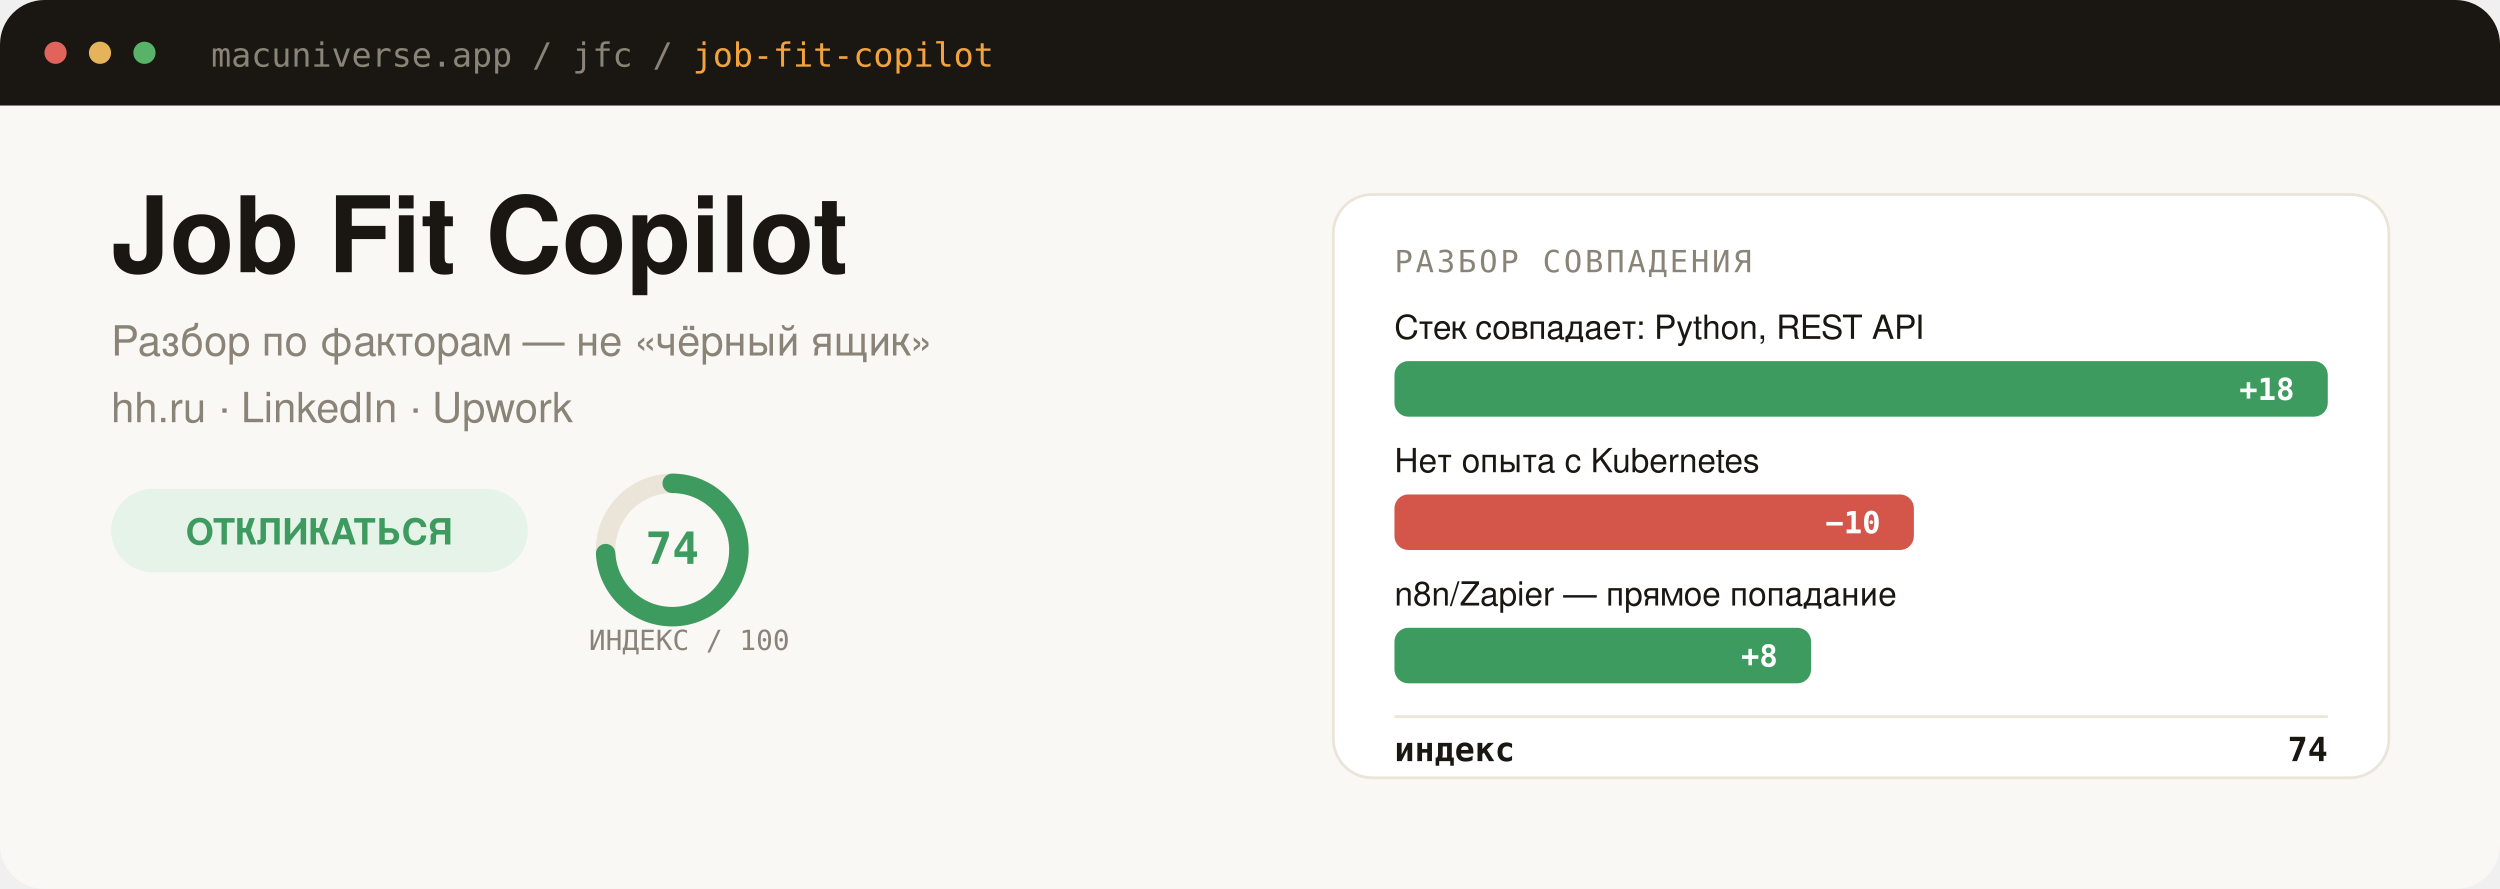
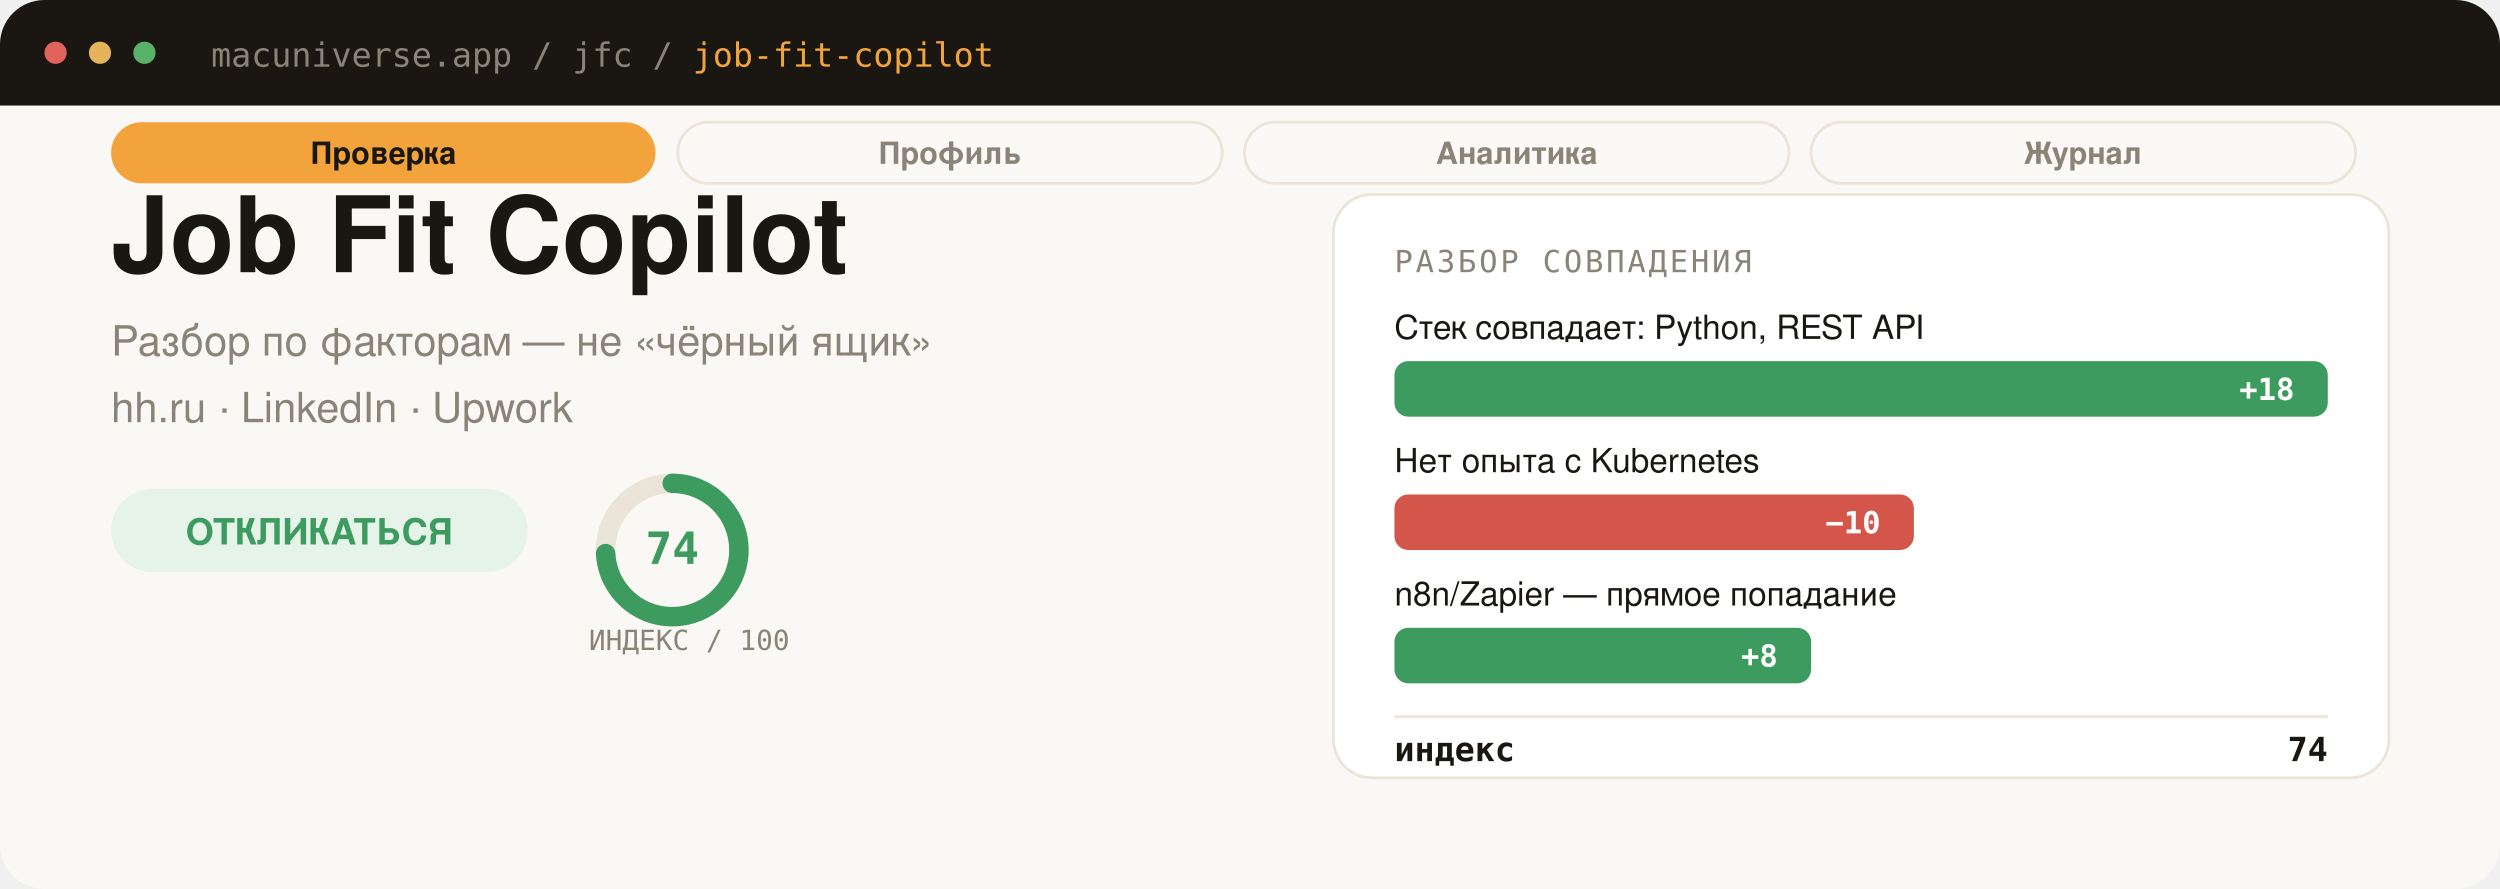
<svg xmlns="http://www.w3.org/2000/svg" width="900" height="320" viewBox="0 0 900 320" role="img" aria-label="Job Fit Copilot — прозрачный разбор совпадения вакансии по факторам">
  <defs>
    <clipPath id="jfc-round">
      <rect x="0" y="0" width="900" height="320" rx="16" />
    </clipPath>
  </defs>
  <g clip-path="url(#jfc-round)">
    <rect x="0" y="0" width="900" height="320" fill="#FAF8F4" />
    <rect x="0" y="0" width="900" height="38" fill="#1A1713" />
    <circle cx="20" cy="19" r="4" fill="#E0645B" />
    <circle cx="36" cy="19" r="4" fill="#E5B45A" />
    <circle cx="52" cy="19" r="4" fill="#58B368" />
    <text x="76" y="24" font-family="ui-monospace, 'SFMono-Regular', Consolas, monospace" font-size="12" fill="#8A8378">macuniverse.app / jfc / <tspan fill="#F2A33C">job-fit-copilot</tspan>
    </text>
+     <rect x="40" y="44" width="196" height="22" rx="11" fill="#F2A33C" />
+     <text x="138" y="59" text-anchor="middle" font-family="-apple-system, 'Segoe UI', Helvetica, Arial, sans-serif" font-size="11" font-weight="700" fill="#1A1713">Проверка</text>
+     <rect x="244" y="44" width="196" height="22" rx="11" fill="#FBF9F5" stroke="#EAE4D9" />
+     <text x="342" y="59" text-anchor="middle" font-family="-apple-system, 'Segoe UI', Helvetica, Arial, sans-serif" font-size="11" font-weight="650" fill="#8A8378">Профиль</text>
+     <rect x="448" y="44" width="196" height="22" rx="11" fill="#FBF9F5" stroke="#EAE4D9" />
+     <text x="546" y="59" text-anchor="middle" font-family="-apple-system, 'Segoe UI', Helvetica, Arial, sans-serif" font-size="11" font-weight="650" fill="#8A8378">Аналитика</text>
+     <rect x="652" y="44" width="196" height="22" rx="11" fill="#FBF9F5" stroke="#EAE4D9" />
+     <text x="750" y="59" text-anchor="middle" font-family="-apple-system, 'Segoe UI', Helvetica, Arial, sans-serif" font-size="11" font-weight="650" fill="#8A8378">Журнал</text>
    <text x="40" y="98" font-family="-apple-system, 'Segoe UI', Helvetica, Arial, sans-serif" font-size="38" font-weight="800" fill="#1A1713">Job Fit Copilot</text>
    <text x="40" y="128" font-family="-apple-system, 'Segoe UI', Helvetica, Arial, sans-serif" font-size="15" fill="#8A8378">Разбор по факторам — не «чёрный ящик»</text>
    <text x="40" y="152" font-family="-apple-system, 'Segoe UI', Helvetica, Arial, sans-serif" font-size="15" fill="#8A8378">hh.ru · LinkedIn · Upwork</text>
    <rect x="40" y="176" width="150" height="30" rx="15" fill="#E5F3E9" />
    <text x="115" y="196" text-anchor="middle" font-family="-apple-system, 'Segoe UI', Helvetica, Arial, sans-serif" font-size="13" font-weight="700" fill="#3E9B5F">ОТКЛИКАТЬСЯ</text>
    <g transform="translate(212,168)">
      <circle cx="30" cy="30" r="24" fill="none" stroke="#EAE4D9" stroke-width="7" />
      <circle cx="30" cy="30" r="24" fill="none" stroke="#3E9B5F" stroke-width="7" stroke-linecap="round" stroke-dasharray="150.8" stroke-dashoffset="39" transform="rotate(-90 30 30)" />
      <text x="30" y="35" text-anchor="middle" font-family="ui-monospace, Consolas, monospace" font-size="16" font-weight="800" fill="#3E9B5F">74</text>
    </g>
    <text x="212" y="234" font-family="ui-monospace, Consolas, monospace" font-size="10" fill="#8A8378">ИНДЕКС / 100</text>
    <rect x="480" y="70" width="380" height="210" rx="14" fill="#FFFFFF" stroke="#EAE4D9" />
    <text x="502" y="98" font-family="ui-monospace, Consolas, monospace" font-size="11" letter-spacing="1" fill="#8A8378">РАЗБОР СОВПАДЕНИЯ</text>
    <text x="502" y="122" font-family="-apple-system, 'Segoe UI', Helvetica, Arial, sans-serif" font-size="12" fill="#1A1713">Стек совпадает: Python, REST API</text>
    <rect x="502" y="130" width="336" height="20" rx="5" fill="#3E9B5F" />
    <text x="826" y="144" text-anchor="end" font-family="ui-monospace, Consolas, monospace" font-size="11" font-weight="800" fill="#FFFFFF">+18</text>
    <text x="502" y="170" font-family="-apple-system, 'Segoe UI', Helvetica, Arial, sans-serif" font-size="12" fill="#1A1713">Нет опыта с Kubernetes</text>
    <rect x="502" y="178" width="187" height="20" rx="5" fill="#D4564A" />
    <text x="677" y="192" text-anchor="end" font-family="ui-monospace, Consolas, monospace" font-size="11" font-weight="800" fill="#FFFFFF">−10</text>
    <text x="502" y="218" font-family="-apple-system, 'Segoe UI', Helvetica, Arial, sans-serif" font-size="12" fill="#1A1713">n8n/Zapier — прямое попадание</text>
    <rect x="502" y="226" width="150" height="20" rx="5" fill="#3E9B5F" />
    <text x="640" y="240" text-anchor="end" font-family="ui-monospace, Consolas, monospace" font-size="11" font-weight="800" fill="#FFFFFF">+8</text>
    <line x1="502" y1="258" x2="838" y2="258" stroke="#EAE4D9" />
    <text x="502" y="274" font-family="ui-monospace, Consolas, monospace" font-size="12" font-weight="700" fill="#1A1713">индекс</text>
    <text x="838" y="274" text-anchor="end" font-family="ui-monospace, Consolas, monospace" font-size="12" font-weight="700" fill="#1A1713">74</text>
  </g>
</svg>
